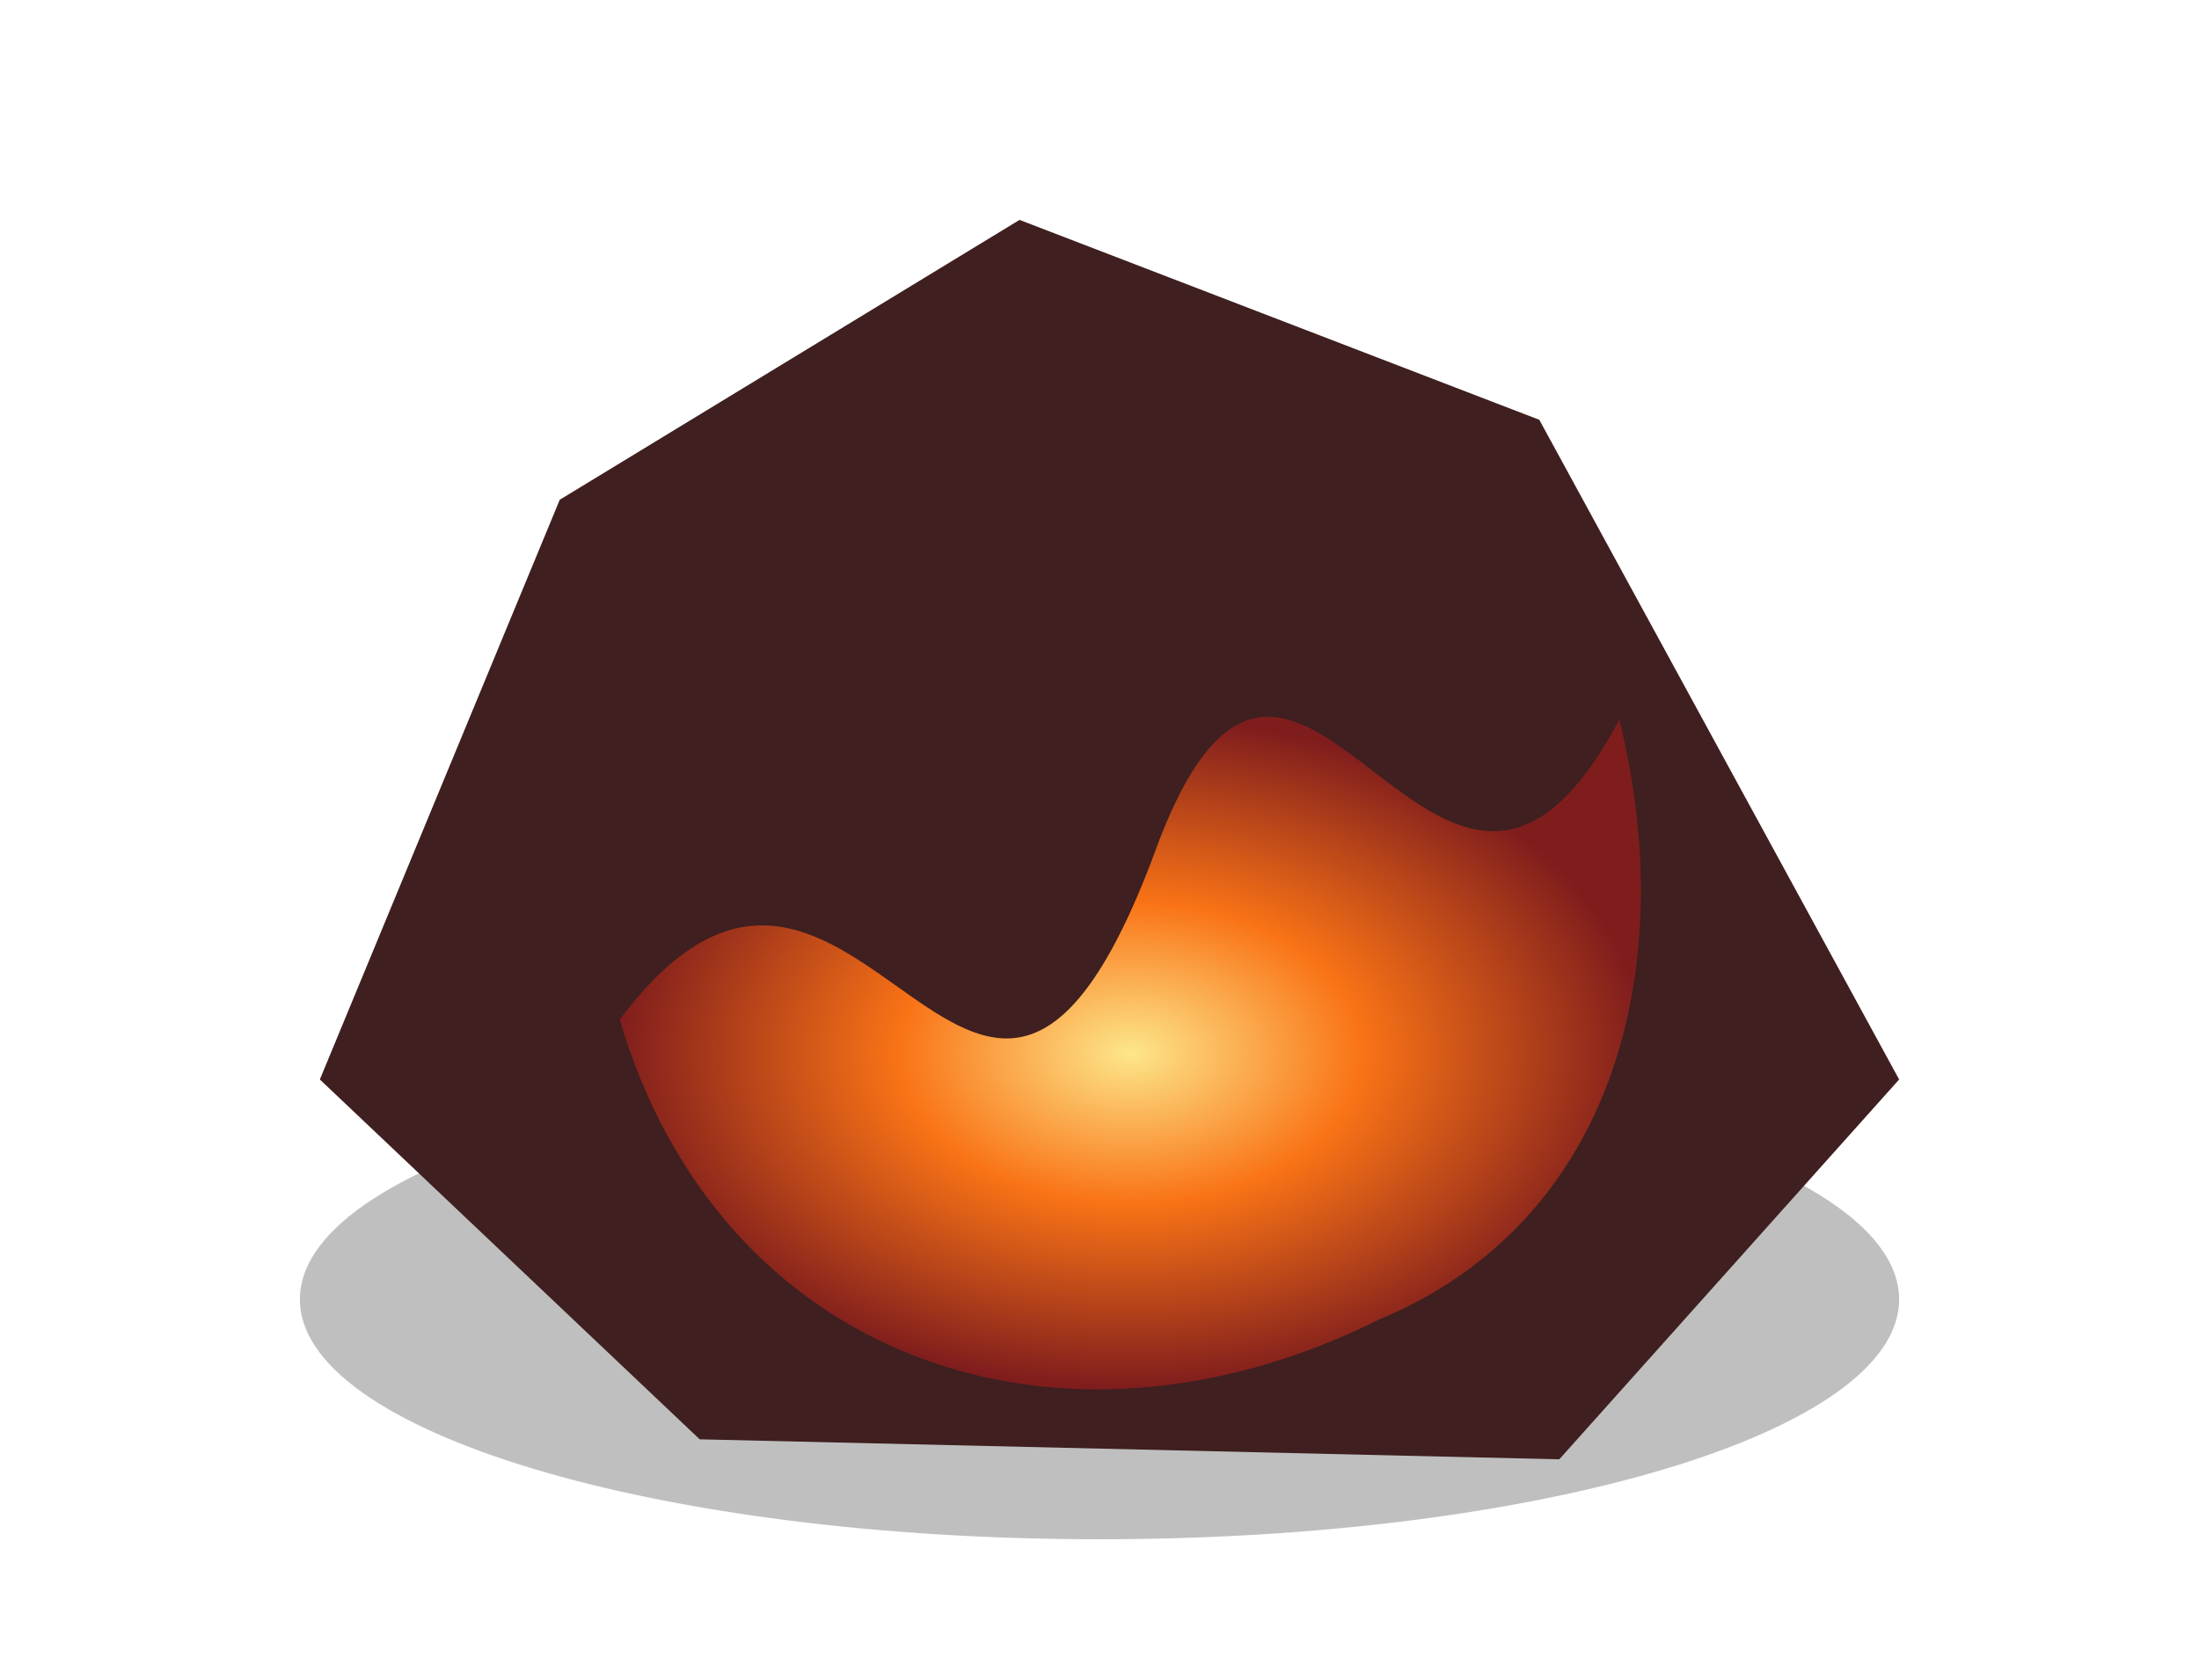
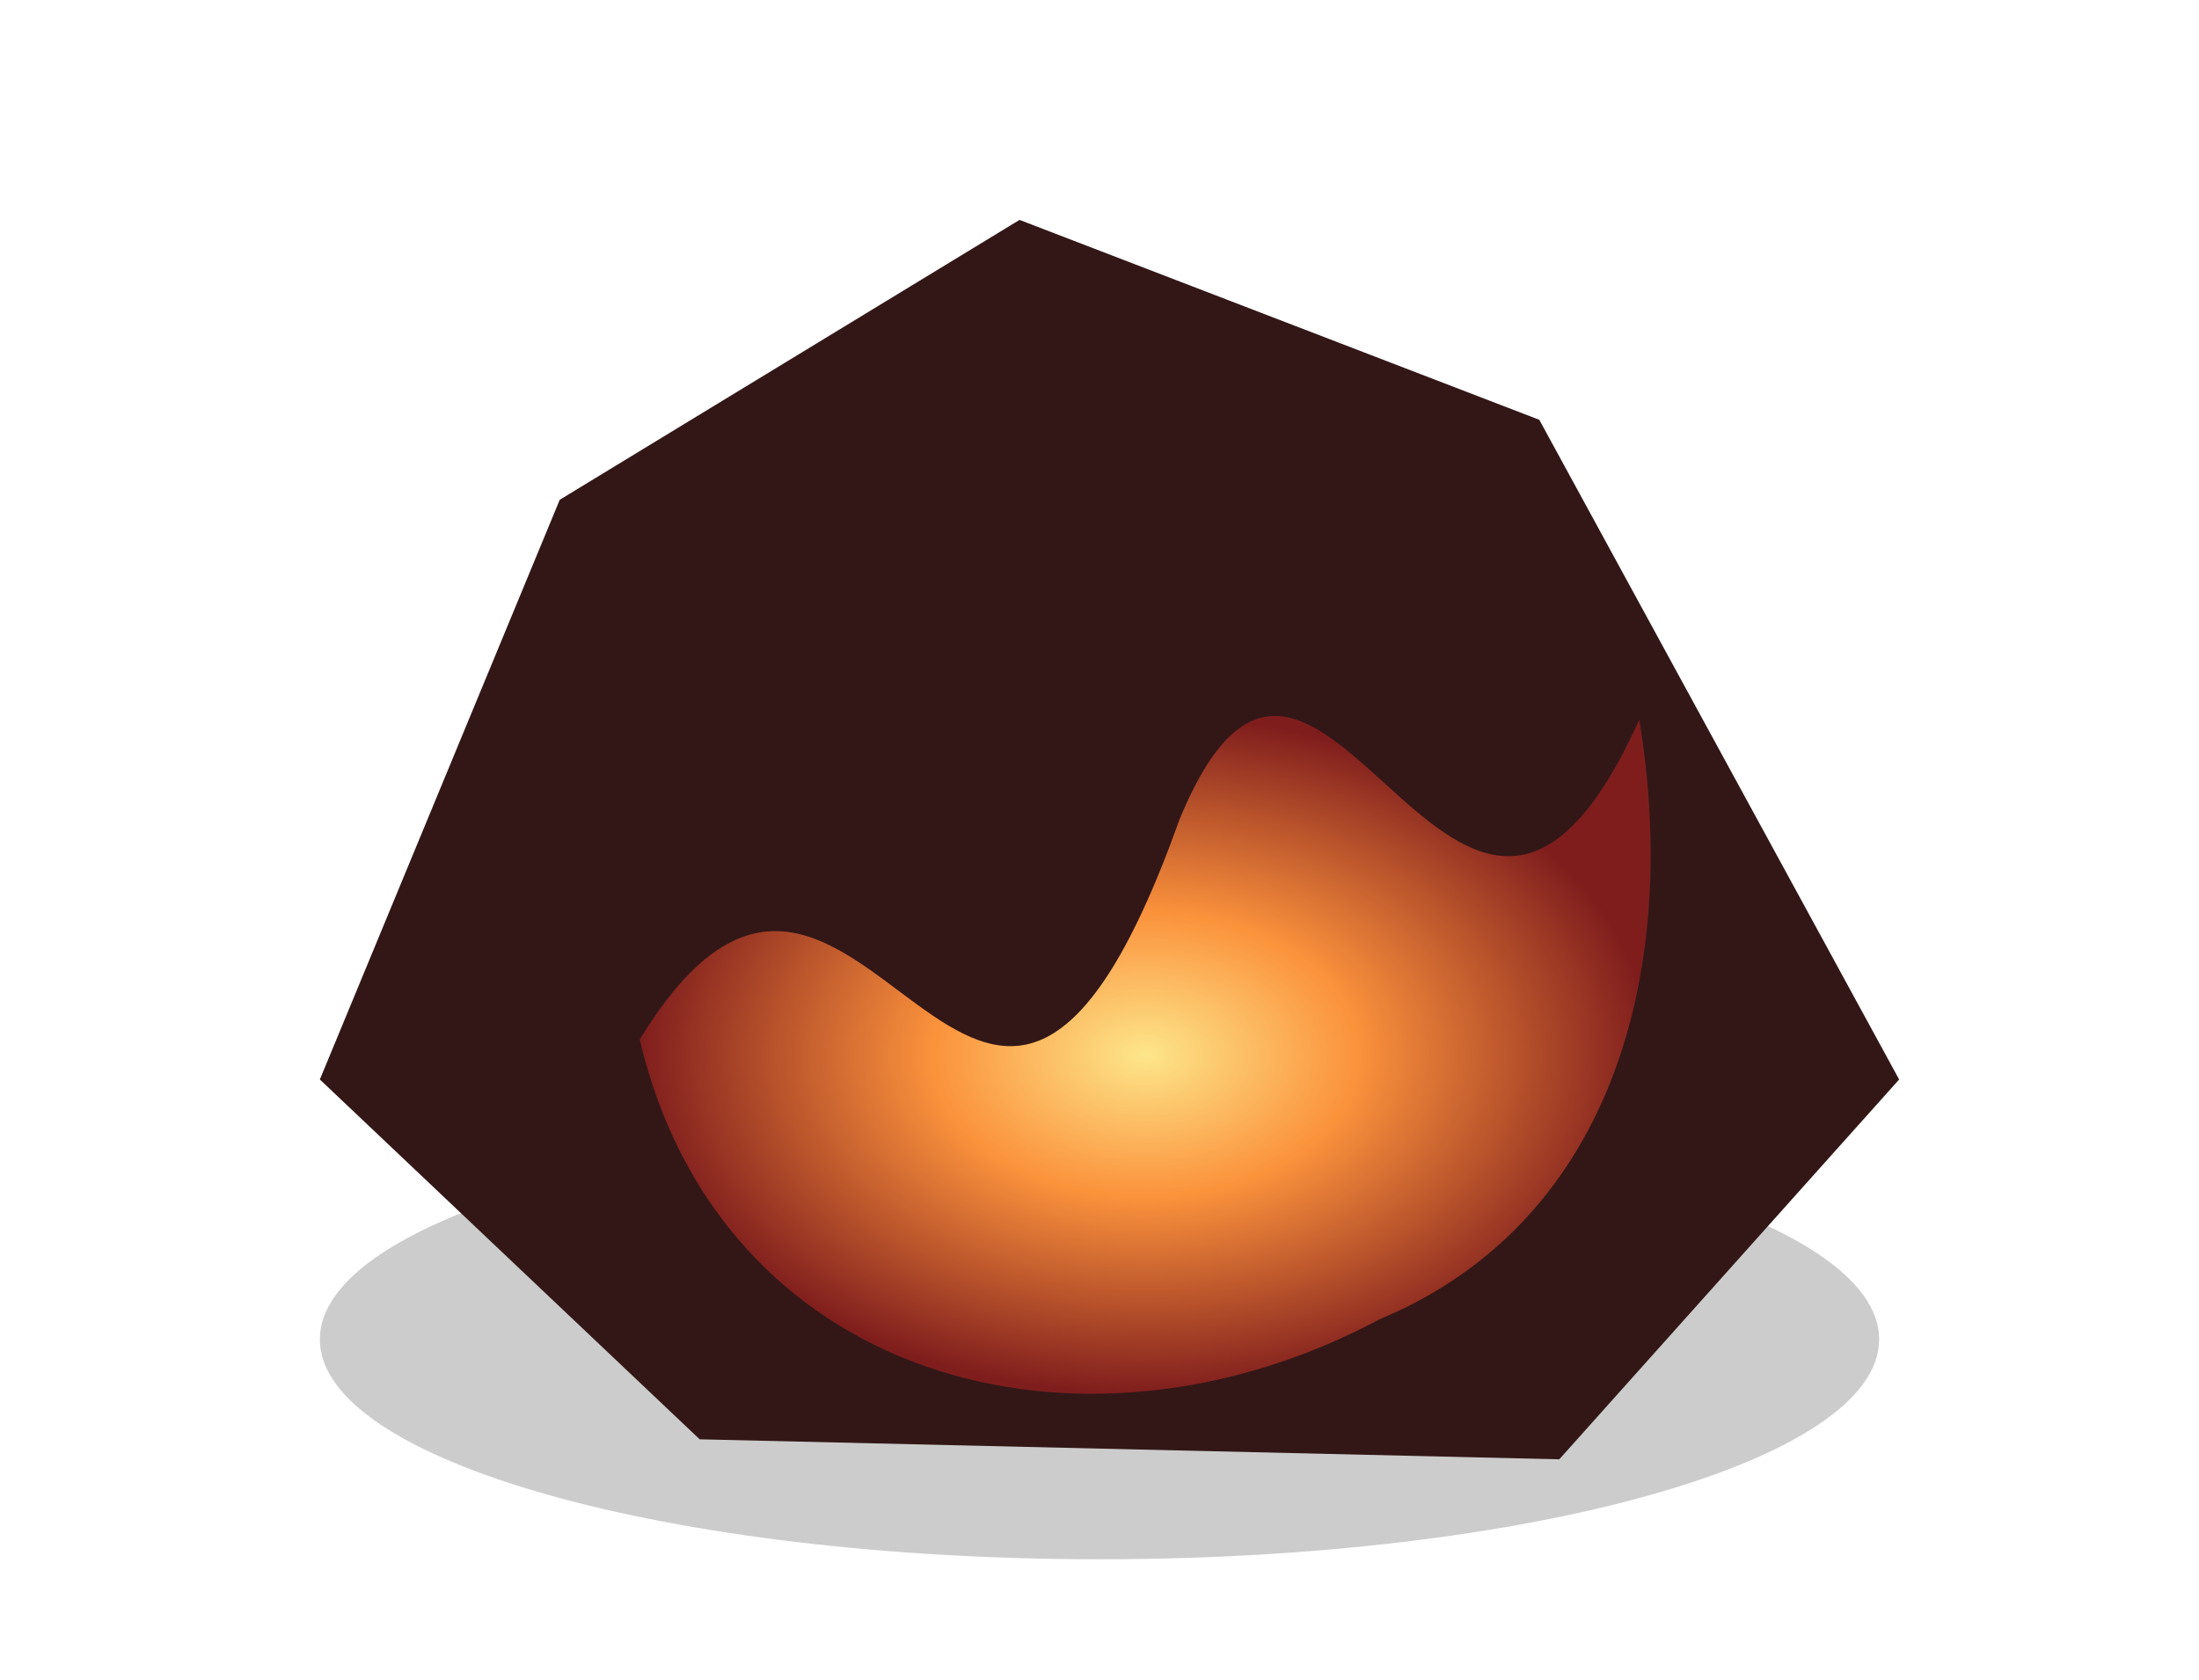
<svg xmlns="http://www.w3.org/2000/svg" width="110" height="84" viewBox="0 0 110 84">
  <defs>
    <radialGradient id="l">
      <stop offset="0" stop-color="#fde68a" />
-       <stop offset=".45" stop-color="#f97316" />
+       <stop offset=".42" stop-color="#fb923c" />
      <stop offset="1" stop-color="#7f1d1d" />
    </radialGradient>
  </defs>
-   <ellipse cx="55" cy="65" rx="40" ry="12" fill="#000" opacity=".25" />
-   <path d="M16 54 L28 25 L51 11 L77 21 L95 54 L78 73 L35 72 Z" fill="#3f1f1f" />
-   <path d="M31 51 C43 35,49 67,58 42 C65 24,72 53,81 36 C84 48,81 61,69 66 C53 74,36 68,31 51 Z" fill="url(#l)" />
+   <ellipse cx="55" cy="67" rx="39" ry="11" fill="#000" opacity=".2" />
+   <path d="M16 54 L28 25 L51 11 L77 21 L95 54 L78 73 L35 72 Z" fill="#331717" />
+   <path d="M32 52 C43 34,49 69,59 41 C66 24,73 56,82 36 C84 48,81 61,69 66 C54 74,36 69,32 52 Z" fill="url(#l)" />
</svg>
